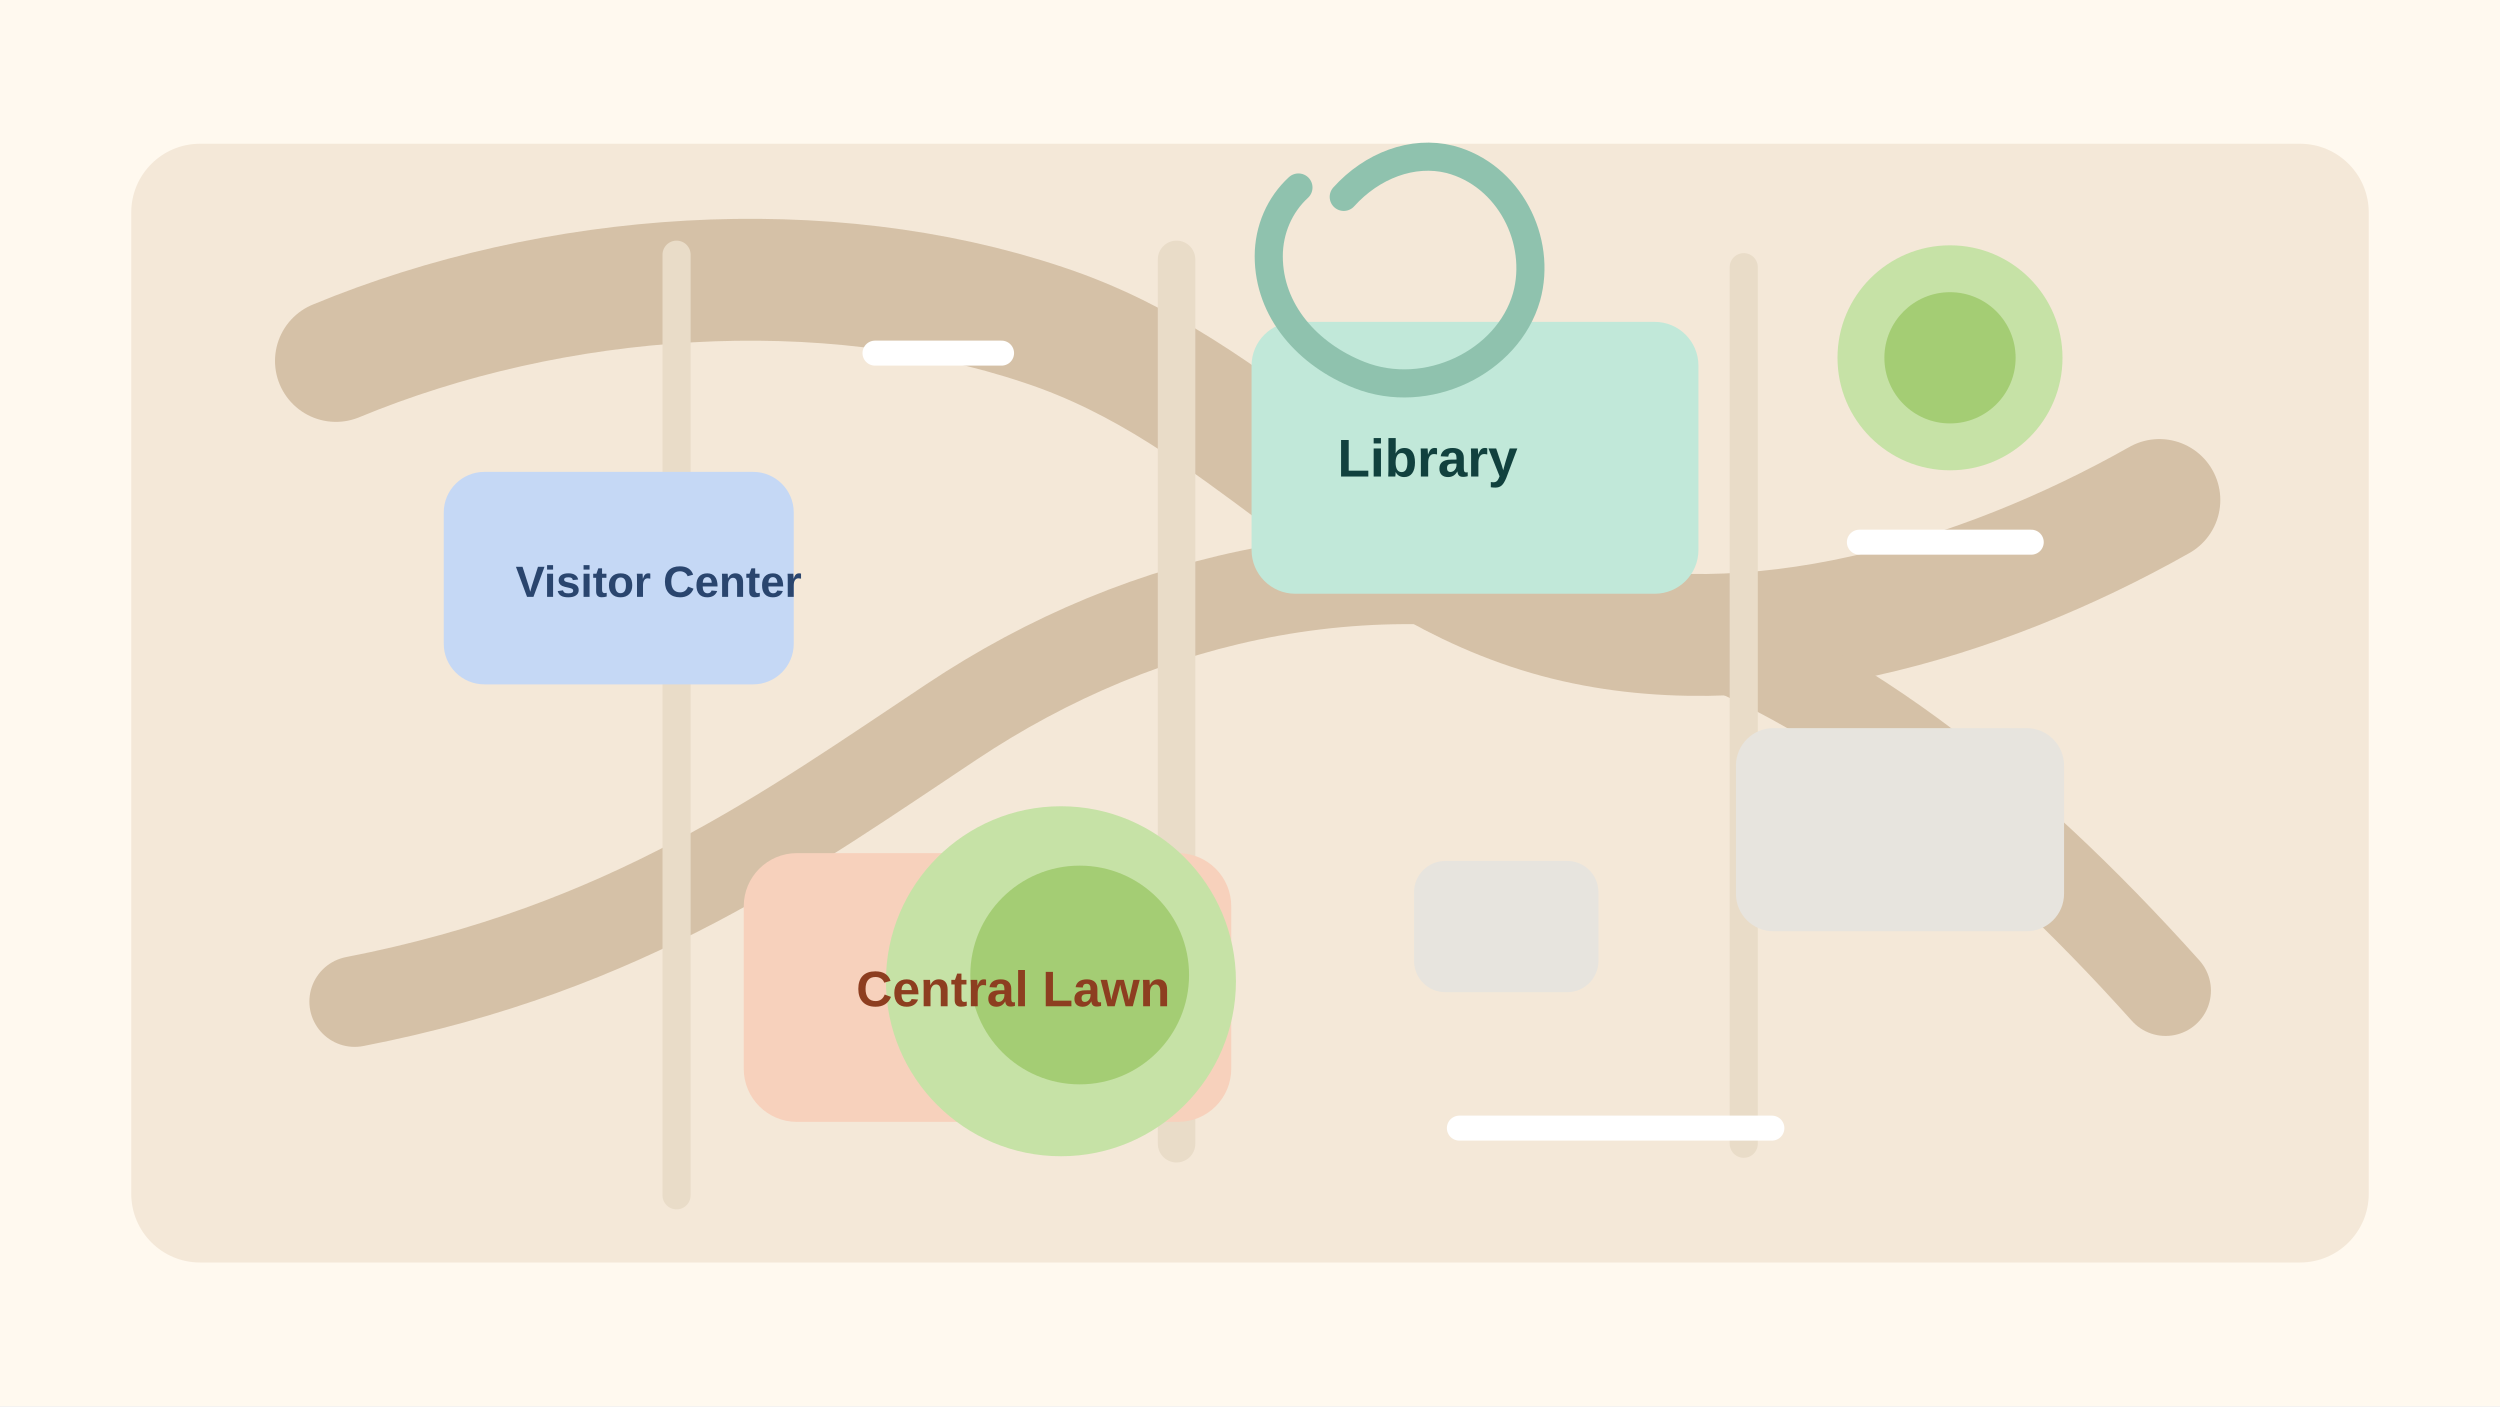
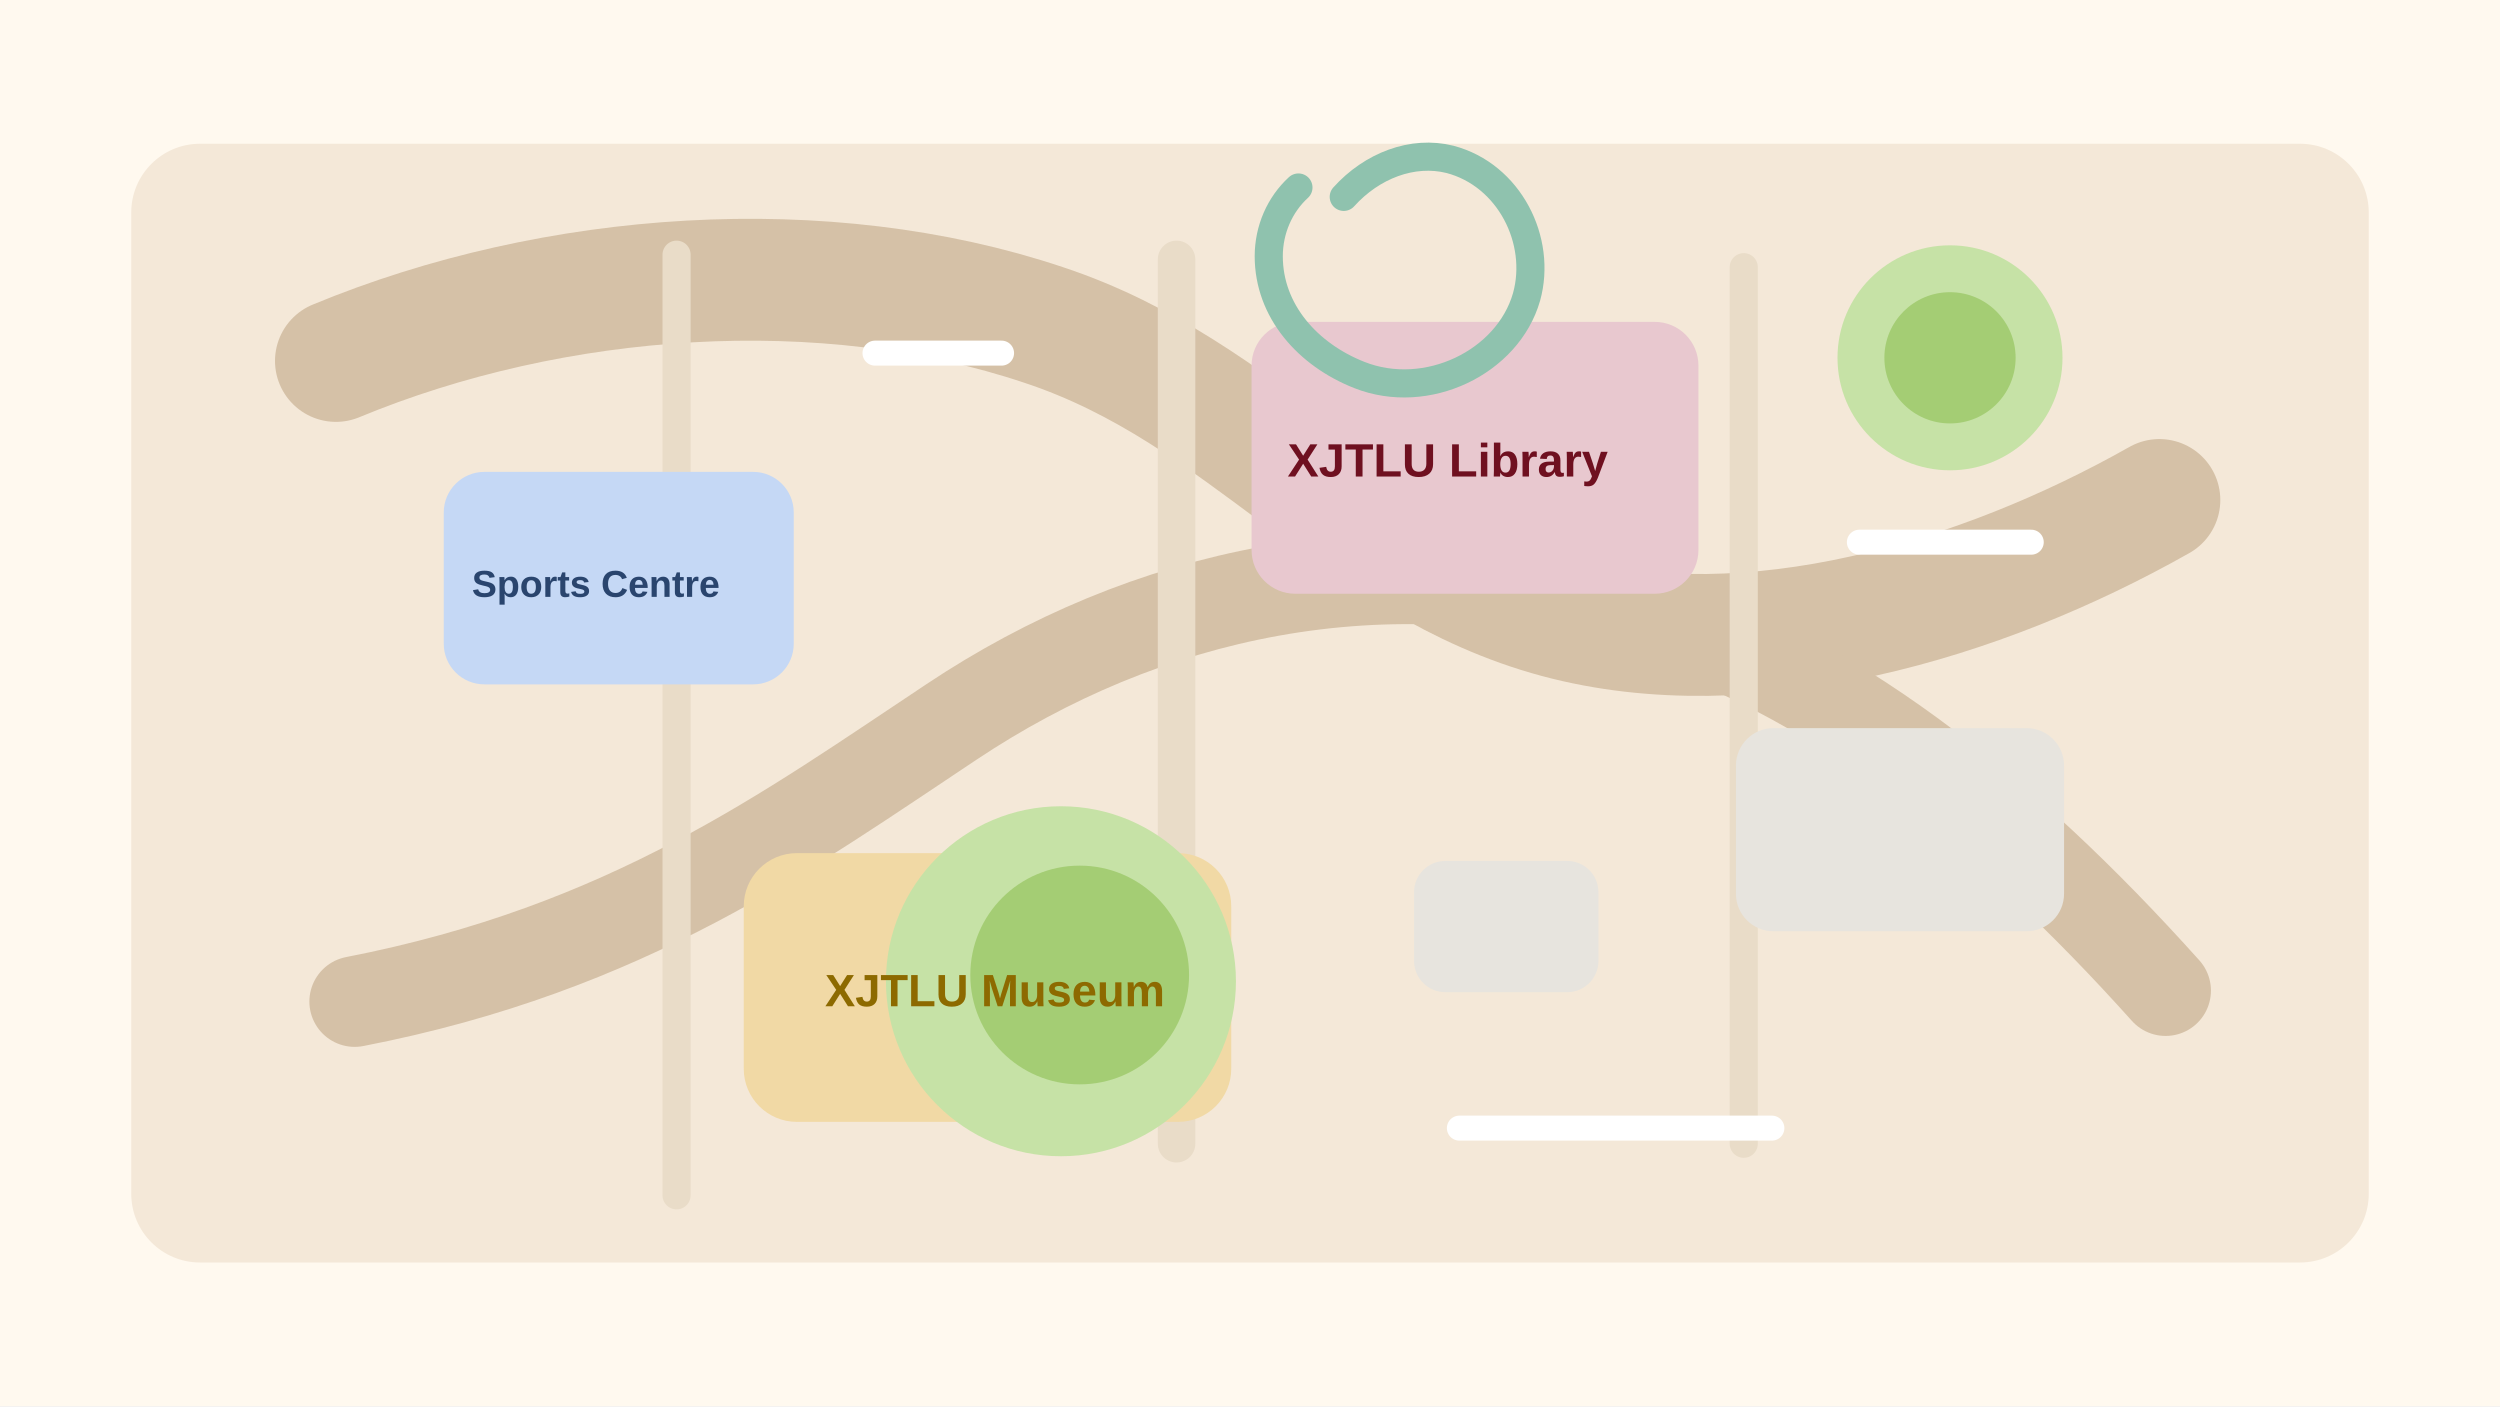
<svg xmlns="http://www.w3.org/2000/svg" width="1600" height="900" viewBox="0 0 1600 900" fill="none">
  <rect width="1600" height="900" fill="#FFF9EF" />
  <rect x="84" y="92" width="1432" height="716" rx="44" fill="#F4E8D8" />
  <path d="M215 231C355 173 528 161 668 208C798 251 867 360 997 395C1120 428 1267 385 1382 320" stroke="#D5C1A7" stroke-width="78" stroke-linecap="round" />
  <path d="M227 641C402 607 505 531 609 462C732 380 886 344 1046 392C1170 429 1282 518 1386 634" stroke="#D5C1A7" stroke-width="58" stroke-linecap="round" />
  <path d="M753 166V732" stroke="#E9DCC8" stroke-width="24" stroke-linecap="round" />
  <path d="M433 163V765" stroke="#E9DCC8" stroke-width="18" stroke-linecap="round" />
  <path d="M1116 171V732" stroke="#E9DCC8" stroke-width="18" stroke-linecap="round" />
-   <rect x="801" y="206" width="286" height="174" rx="28" fill="#C1E8D9" />
+   <rect x="801" y="206" width="286" height="174" rx="28" fill="#E8C8CF" />
  <rect x="284" y="302" width="224" height="136" rx="26" fill="#C5D8F5" />
-   <rect x="476" y="546" width="312" height="172" rx="34" fill="#F7D1BC" />
+   <rect x="476" y="546" width="312" height="172" rx="34" fill="#F1D9A5" />
  <rect x="1111" y="466" width="210" height="130" rx="24" fill="#E7E4DE" />
  <rect x="905" y="551" width="118" height="84" rx="20" fill="#E7E4DE" />
  <circle cx="679" cy="628" r="112" fill="#C6E2A6" />
  <circle cx="691" cy="624" r="70" fill="#A4CD74" />
  <circle cx="1248" cy="229" r="72" fill="#C6E2A6" />
  <circle cx="1248" cy="229" r="42" fill="#A4CD74" />
  <path d="M860 126C878 106 904 96 928 102C966 112 987 154 977 190C965 232 913 257 870 240C837 227 812 199 812 164C812 147 819 131 831 120" stroke="#8FC2AE" stroke-width="18" stroke-linecap="round" />
  <path d="M560 226H641" stroke="#FFFFFF" stroke-width="16" stroke-linecap="round" />
  <path d="M934 722H1134" stroke="#FFFFFF" stroke-width="16" stroke-linecap="round" />
  <path d="M1190 347H1300" stroke="#FFFFFF" stroke-width="16" stroke-linecap="round" />
-   <text x="856" y="305" fill="#11413E" font-family="Arial, sans-serif" font-size="34" font-weight="700">Library</text>
-   <text x="330" y="382" fill="#2A456E" font-family="Arial, sans-serif" font-size="28" font-weight="700">Visitor Center</text>
-   <text x="548" y="644" fill="#8D3E20" font-family="Arial, sans-serif" font-size="32" font-weight="700">Central Lawn</text>
+   <text x="824" y="305" fill="#6F1020" font-family="Arial, sans-serif" font-size="30" font-weight="700">XJTLU Library</text>
+   <text x="302" y="382" fill="#2A456E" font-family="Arial, sans-serif" font-size="24" font-weight="700">Sports Centre</text>
+   <text x="528" y="644" fill="#8D6A00" font-family="Arial, sans-serif" font-size="29" font-weight="700">XJTLU Museum</text>
</svg>
